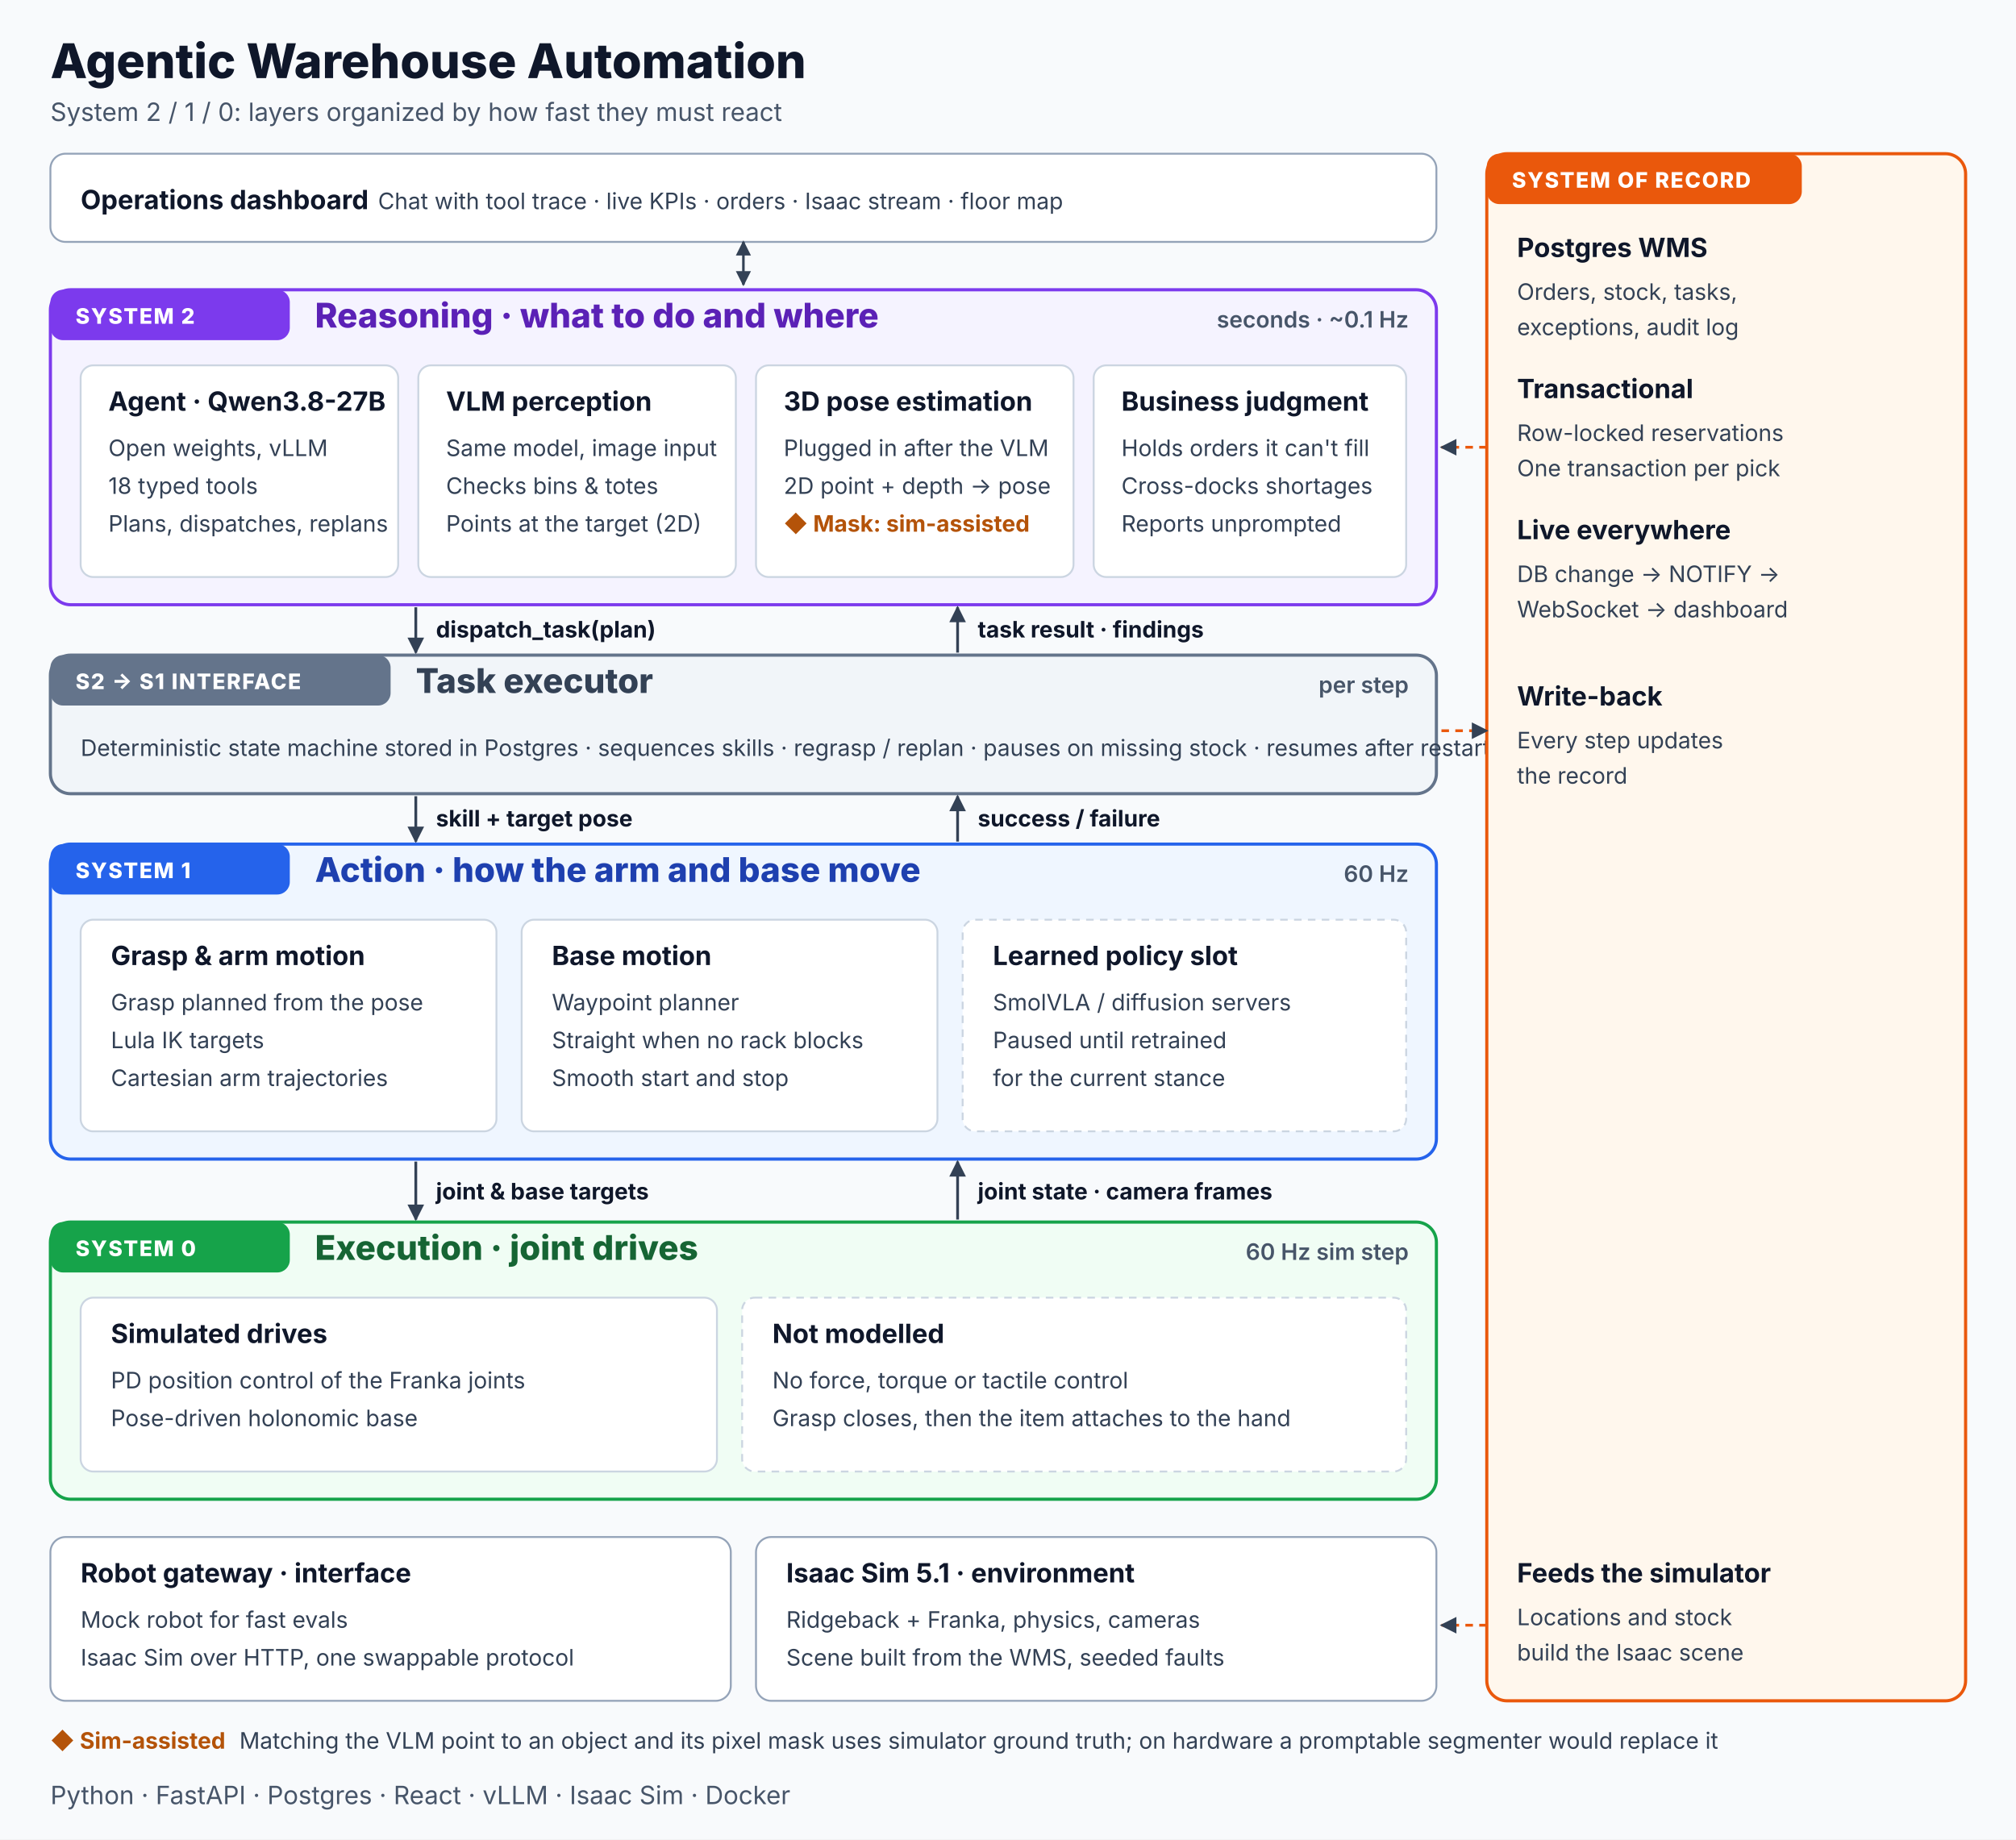
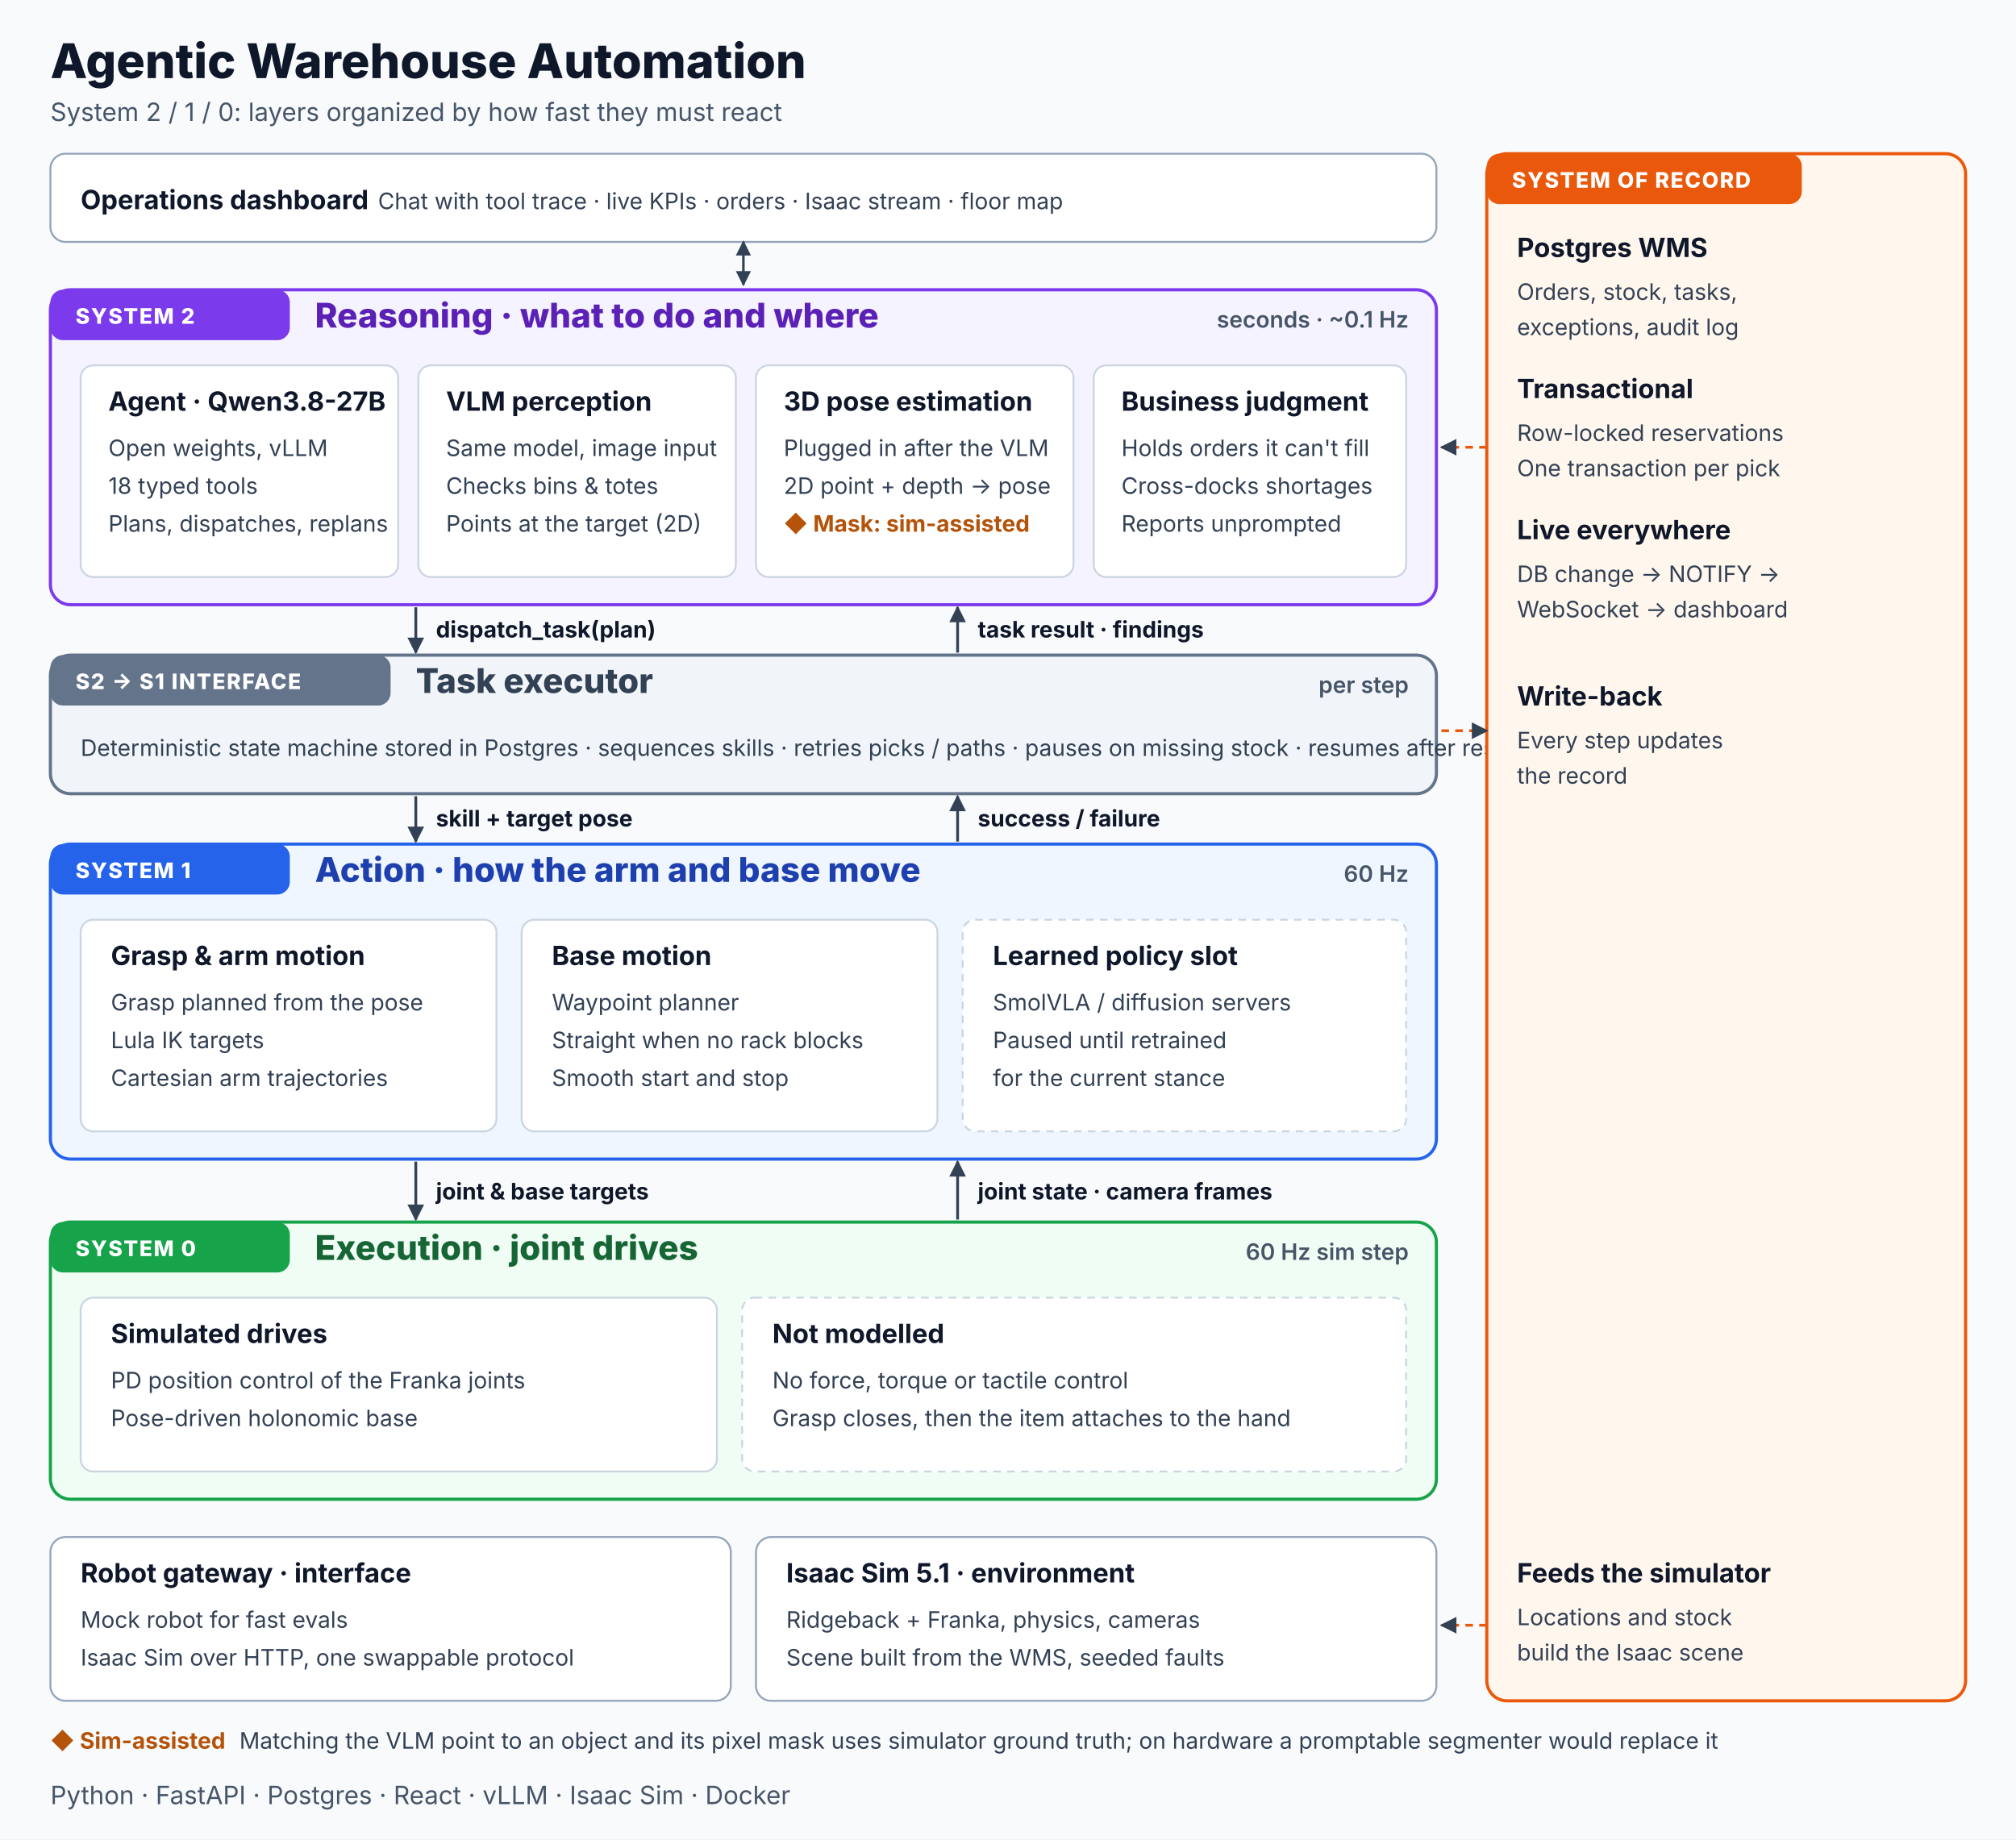
<svg xmlns="http://www.w3.org/2000/svg" viewBox="0 0 1600 1460" width="1600" height="1460" font-family="Inter, 'Segoe UI', Helvetica, Arial, sans-serif">
  <defs>
    <marker id="arrow" viewBox="0 0 10 10" refX="9" refY="5" markerWidth="6" markerHeight="6" orient="auto-start-reverse">
      <path d="M0,0 L10,5 L0,10 z" fill="#334155" />
    </marker>
    <style>
      .title{font-size:38px;font-weight:800;fill:#0f172a}
      .subtitle{font-size:20px;fill:#475569}
      .tag{font-size:17px;font-weight:800;fill:#fff;letter-spacing:1px}
      .layer{font-size:27px;font-weight:800}
      .speed{font-size:18px;font-weight:600;fill:#475569}
      .h{font-size:21px;font-weight:700;fill:#0f172a}
      .t{font-size:18px;fill:#334155}
      .flow{font-size:18px;font-weight:700;fill:#0f172a}
      .note{font-size:15px;fill:#64748b}
      .card{fill:#fff;stroke:#cbd5e1;stroke-width:1.5}
      .sim{font-size:18px;font-weight:700;fill:#b45309}
      .gap{fill:#fff;stroke:#cbd5e1;stroke-width:1.5;stroke-dasharray:6 5}
    </style>
  </defs>
  <rect width="1600" height="1460" fill="#f8fafc" />
  <text x="40" y="62" class="title">Agentic Warehouse Automation</text>
  <text x="40" y="96" class="subtitle">System 2 / 1 / 0: layers organized by how fast they must react</text>
  <rect x="40" y="122" width="1100" height="70" rx="12" fill="#fff" stroke="#94a3b8" stroke-width="1.5" />
  <text x="64" y="166" class="h">Operations dashboard</text>
  <text x="300" y="166" class="t">Chat with tool trace · live KPIs · orders · Isaac stream · floor map</text>
  <path d="M590,192 L590,226" stroke="#334155" stroke-width="2" marker-start="url(#arrow)" marker-end="url(#arrow)" />
  <rect x="40" y="230" width="1100" height="250" rx="16" fill="#f5f3ff" stroke="#7c3aed" stroke-width="2.5" />
  <rect x="40" y="230" width="190" height="40" rx="10" fill="#7c3aed" />
  <text x="60" y="257" class="tag">SYSTEM 2</text>
  <text x="250" y="260" class="layer" fill="#5b21b6">Reasoning · what to do and where</text>
  <text x="1118" y="260" class="speed" text-anchor="end">seconds · ~0.1 Hz</text>
  <rect x="64" y="290" width="252" height="168" rx="10" class="card" />
  <text x="86" y="326" class="h">Agent · Qwen3.8-27B</text>
  <text x="86" y="362" class="t">Open weights, vLLM</text>
  <text x="86" y="392" class="t">18 typed tools</text>
  <text x="86" y="422" class="t">Plans, dispatches, replans</text>
  <rect x="332" y="290" width="252" height="168" rx="10" class="card" />
  <text x="354" y="326" class="h">VLM perception</text>
  <text x="354" y="362" class="t">Same model, image input</text>
  <text x="354" y="392" class="t">Checks bins &amp; totes</text>
  <text x="354" y="422" class="t">Points at the target (2D)</text>
  <rect x="600" y="290" width="252" height="168" rx="10" class="card" />
  <text x="622" y="326" class="h">3D pose estimation</text>
  <text x="622" y="362" class="t">Plugged in after the VLM</text>
  <text x="622" y="392" class="t">2D point + depth → pose</text>
  <text x="622" y="422" class="sim">◆ Mask: sim-assisted</text>
  <rect x="868" y="290" width="248" height="168" rx="10" class="card" />
  <text x="890" y="326" class="h">Business judgment</text>
  <text x="890" y="362" class="t">Holds orders it can't fill</text>
  <text x="890" y="392" class="t">Cross-docks shortages</text>
  <text x="890" y="422" class="t">Reports unprompted</text>
  <path d="M330,482 L330,518" stroke="#334155" stroke-width="2.2" marker-end="url(#arrow)" />
  <text x="346" y="506" class="flow">dispatch_task(plan)</text>
  <path d="M760,518 L760,482" stroke="#334155" stroke-width="2.2" marker-end="url(#arrow)" />
  <text x="776" y="506" class="flow">task result · findings</text>
  <rect x="40" y="520" width="1100" height="110" rx="16" fill="#f1f5f9" stroke="#64748b" stroke-width="2.5" />
  <rect x="40" y="520" width="270" height="40" rx="10" fill="#64748b" />
  <text x="60" y="547" class="tag">S2 → S1 INTERFACE</text>
  <text x="330" y="550" class="layer" fill="#334155">Task executor</text>
  <text x="1118" y="550" class="speed" text-anchor="end">per step</text>
-   <text x="64" y="600" class="t">Deterministic state machine stored in Postgres · sequences skills · regrasp / replan · pauses on missing stock · resumes after restart · reports up</text>
+   <text x="64" y="600" class="t">Deterministic state machine stored in Postgres · sequences skills · retries picks / paths · pauses on missing stock · resumes after restart · reports up</text>
  <path d="M330,632 L330,668" stroke="#334155" stroke-width="2.2" marker-end="url(#arrow)" />
  <text x="346" y="656" class="flow">skill + target pose</text>
  <path d="M760,668 L760,632" stroke="#334155" stroke-width="2.2" marker-end="url(#arrow)" />
  <text x="776" y="656" class="flow">success / failure</text>
  <rect x="40" y="670" width="1100" height="250" rx="16" fill="#eff6ff" stroke="#2563eb" stroke-width="2.5" />
  <rect x="40" y="670" width="190" height="40" rx="10" fill="#2563eb" />
  <text x="60" y="697" class="tag">SYSTEM 1</text>
  <text x="250" y="700" class="layer" fill="#1e40af">Action · how the arm and base move</text>
  <text x="1118" y="700" class="speed" text-anchor="end">60 Hz</text>
  <rect x="64" y="730" width="330" height="168" rx="10" class="card" />
  <text x="88" y="766" class="h">Grasp &amp; arm motion</text>
  <text x="88" y="802" class="t">Grasp planned from the pose</text>
  <text x="88" y="832" class="t">Lula IK targets</text>
  <text x="88" y="862" class="t">Cartesian arm trajectories</text>
  <rect x="414" y="730" width="330" height="168" rx="10" class="card" />
  <text x="438" y="766" class="h">Base motion</text>
  <text x="438" y="802" class="t">Waypoint planner</text>
  <text x="438" y="832" class="t">Straight when no rack blocks</text>
  <text x="438" y="862" class="t">Smooth start and stop</text>
  <rect x="764" y="730" width="352" height="168" rx="10" class="gap" />
  <text x="788" y="766" class="h">Learned policy slot</text>
  <text x="788" y="802" class="t">SmolVLA / diffusion servers</text>
  <text x="788" y="832" class="t">Paused until retrained</text>
  <text x="788" y="862" class="t">for the current stance</text>
  <path d="M330,922 L330,968" stroke="#334155" stroke-width="2.2" marker-end="url(#arrow)" />
  <text x="346" y="952" class="flow">joint &amp; base targets</text>
  <path d="M760,968 L760,922" stroke="#334155" stroke-width="2.2" marker-end="url(#arrow)" />
  <text x="776" y="952" class="flow">joint state · camera frames</text>
  <rect x="40" y="970" width="1100" height="220" rx="16" fill="#f0fdf4" stroke="#16a34a" stroke-width="2.5" />
  <rect x="40" y="970" width="190" height="40" rx="10" fill="#16a34a" />
  <text x="60" y="997" class="tag">SYSTEM 0</text>
  <text x="250" y="1000" class="layer" fill="#166534">Execution · joint drives</text>
  <text x="1118" y="1000" class="speed" text-anchor="end">60 Hz sim step</text>
  <rect x="64" y="1030" width="505" height="138" rx="10" class="card" />
  <text x="88" y="1066" class="h">Simulated drives</text>
  <text x="88" y="1102" class="t">PD position control of the Franka joints</text>
  <text x="88" y="1132" class="t">Pose-driven holonomic base</text>
  <rect x="589" y="1030" width="527" height="138" rx="10" class="gap" />
  <text x="613" y="1066" class="h">Not modelled</text>
  <text x="613" y="1102" class="t">No force, torque or tactile control</text>
  <text x="613" y="1132" class="t">Grasp closes, then the item attaches to the hand</text>
  <rect x="40" y="1220" width="540" height="130" rx="12" fill="#fff" stroke="#94a3b8" stroke-width="1.5" />
  <text x="64" y="1256" class="h">Robot gateway · interface</text>
  <text x="64" y="1292" class="t">Mock robot for fast evals</text>
  <text x="64" y="1322" class="t">Isaac Sim over HTTP, one swappable protocol</text>
  <rect x="600" y="1220" width="540" height="130" rx="12" fill="#fff" stroke="#94a3b8" stroke-width="1.5" />
  <text x="624" y="1256" class="h">Isaac Sim 5.1 · environment</text>
  <text x="624" y="1292" class="t">Ridgeback + Franka, physics, cameras</text>
  <text x="624" y="1322" class="t">Scene built from the WMS, seeded faults</text>
  <rect x="1180" y="122" width="380" height="1228" rx="16" fill="#fff7ed" stroke="#ea580c" stroke-width="2.5" />
  <rect x="1180" y="122" width="250" height="40" rx="10" fill="#ea580c" />
  <text x="1200" y="149" class="tag">SYSTEM OF RECORD</text>
  <text x="1204" y="204" class="h">Postgres WMS</text>
  <text x="1204" y="238" class="t">Orders, stock, tasks,</text>
  <text x="1204" y="266" class="t">exceptions, audit log</text>
  <text x="1204" y="316" class="h">Transactional</text>
  <text x="1204" y="350" class="t">Row-locked reservations</text>
  <text x="1204" y="378" class="t">One transaction per pick</text>
  <text x="1204" y="428" class="h">Live everywhere</text>
  <text x="1204" y="462" class="t">DB change → NOTIFY →</text>
  <text x="1204" y="490" class="t">WebSocket → dashboard</text>
  <text x="1204" y="560" class="h">Write-back</text>
  <text x="1204" y="594" class="t">Every step updates</text>
  <text x="1204" y="622" class="t">the record</text>
  <text x="1204" y="1256" class="h">Feeds the simulator</text>
  <text x="1204" y="1290" class="t">Locations and stock</text>
  <text x="1204" y="1318" class="t">build the Isaac scene</text>
  <path d="M1180,355 L1144,355" stroke="#ea580c" stroke-width="2.2" stroke-dasharray="6 5" marker-end="url(#arrow)" />
  <path d="M1144,580 L1180,580" stroke="#ea580c" stroke-width="2.2" stroke-dasharray="6 5" marker-end="url(#arrow)" />
  <path d="M1180,1290 L1144,1290" stroke="#ea580c" stroke-width="2.2" stroke-dasharray="6 5" marker-end="url(#arrow)" />
  <text x="40" y="1388" class="sim">◆ Sim-assisted</text>
  <text x="190" y="1388" class="t">Matching the VLM point to an object and its pixel mask uses simulator ground truth; on hardware a promptable segmenter would replace it</text>
  <text x="40" y="1432" class="subtitle">Python · FastAPI · Postgres · React · vLLM · Isaac Sim · Docker</text>
</svg>
